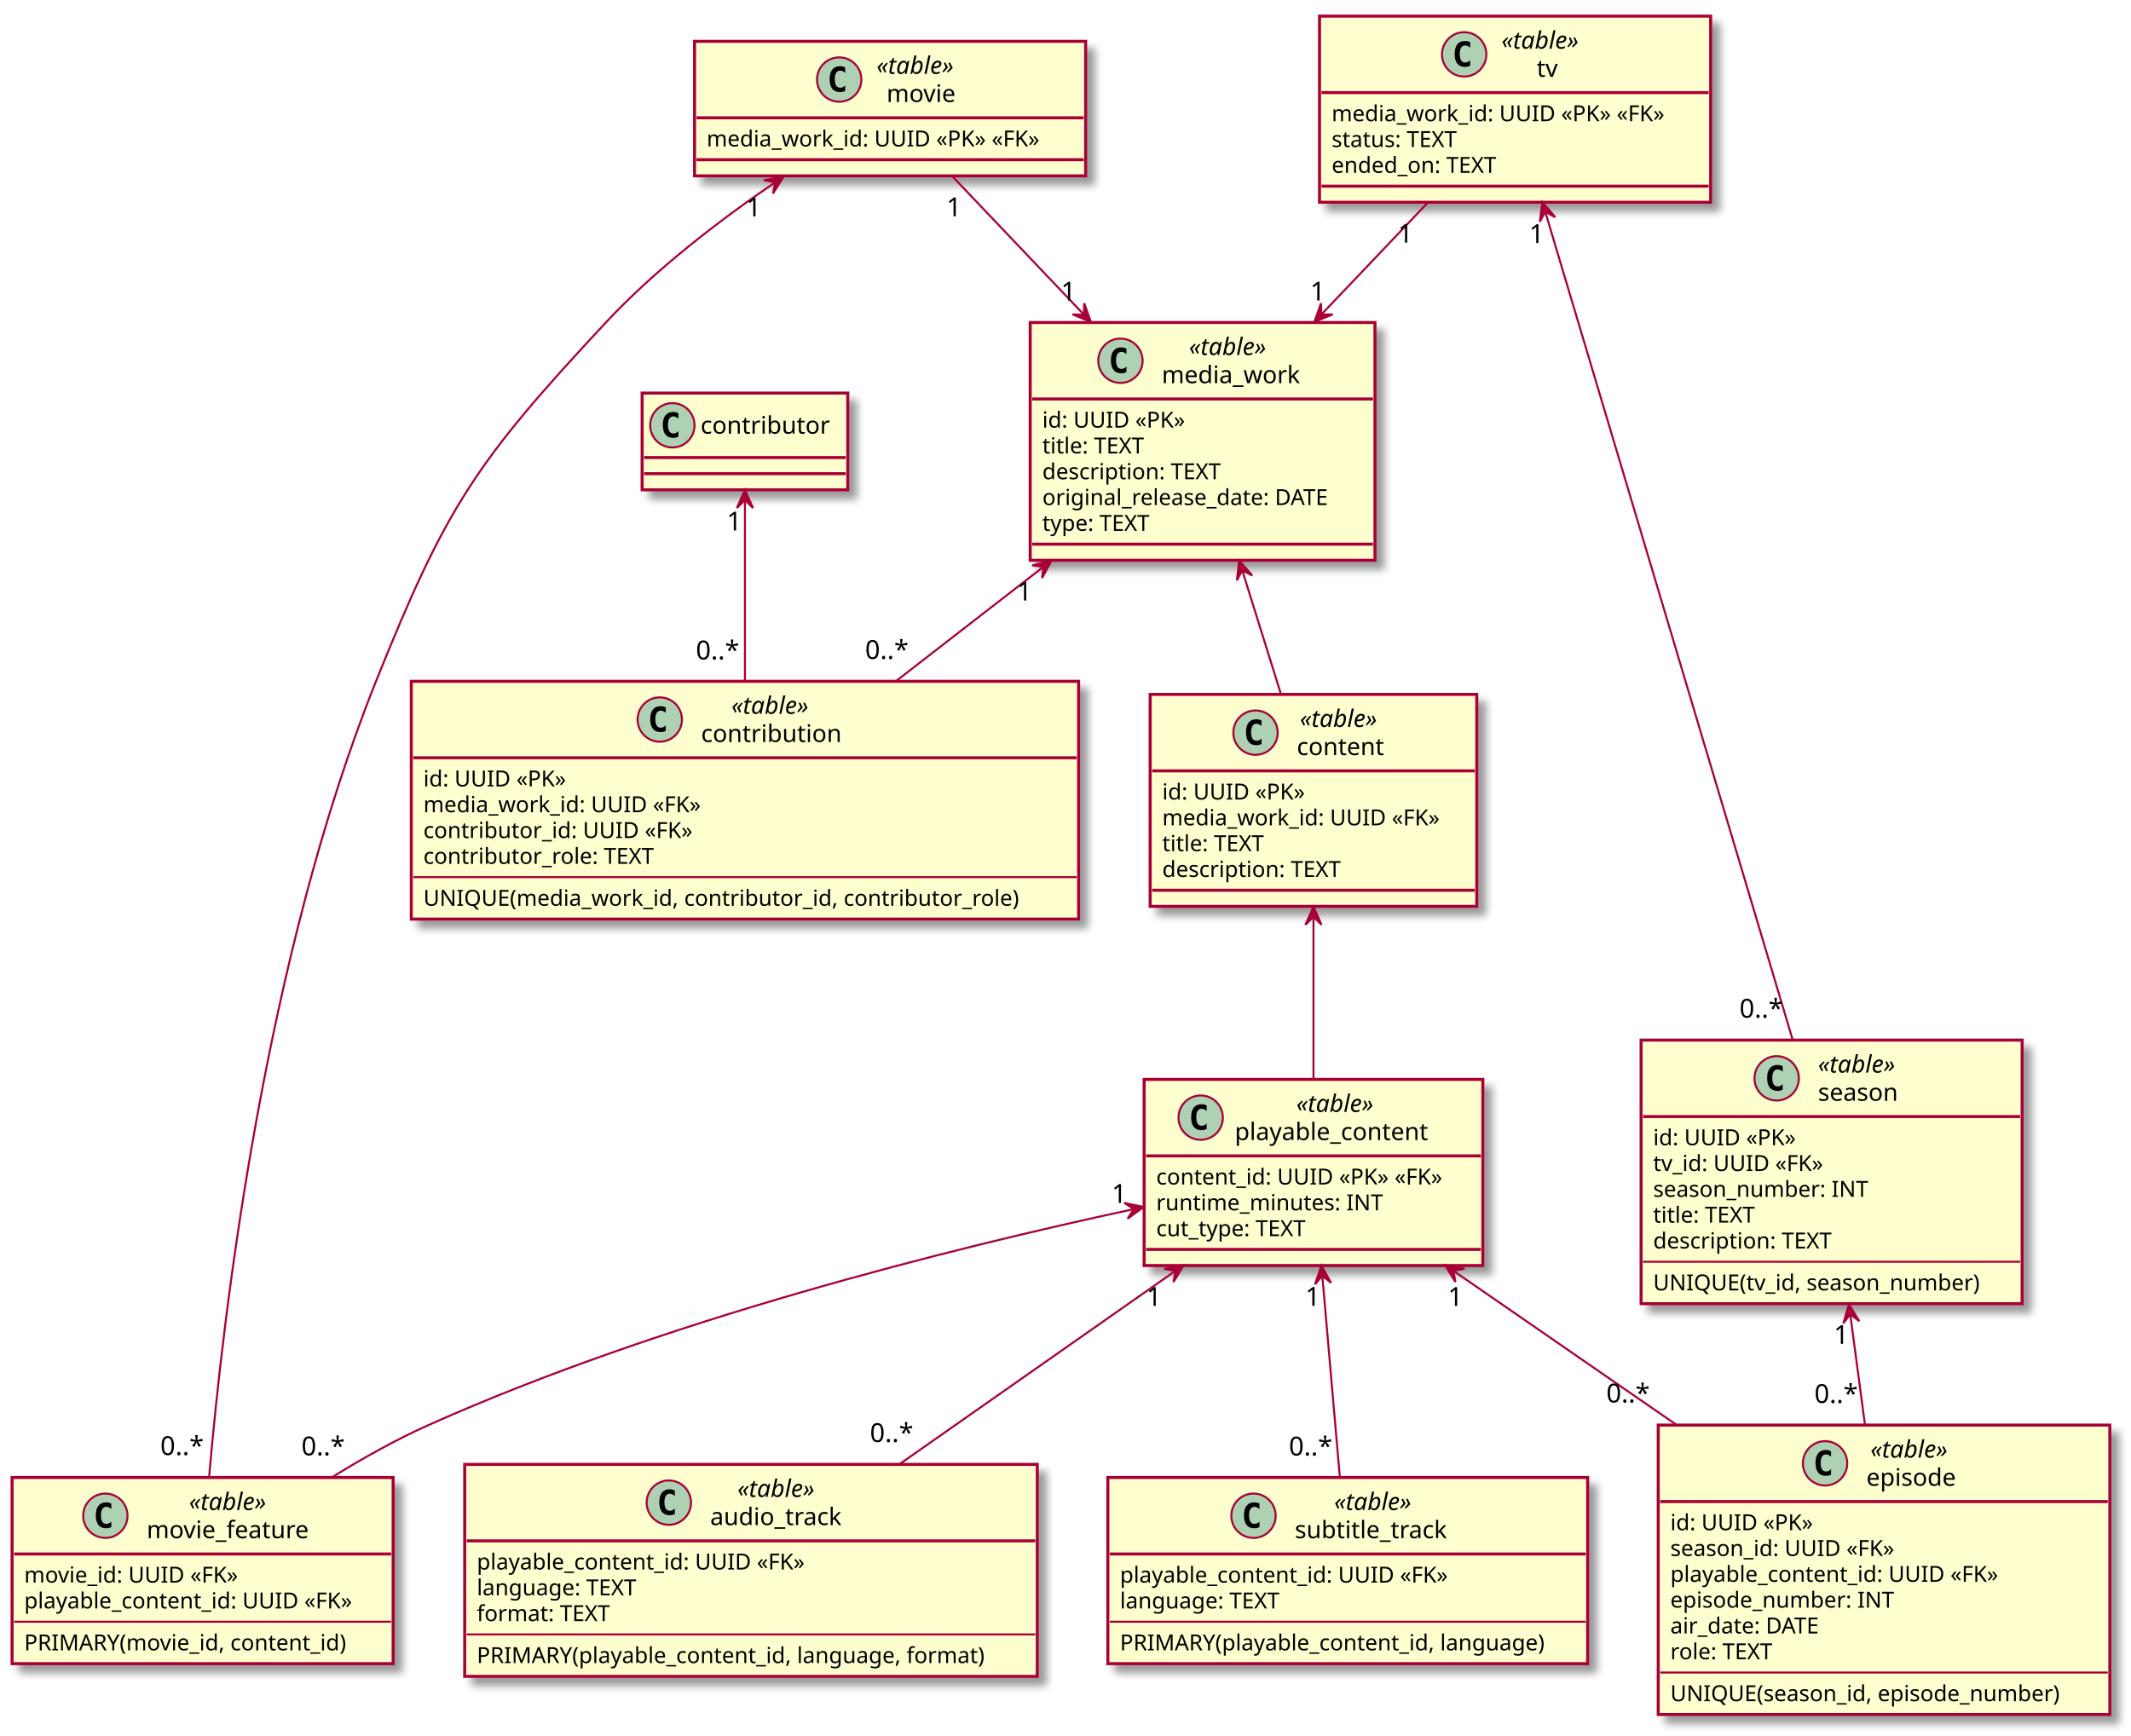
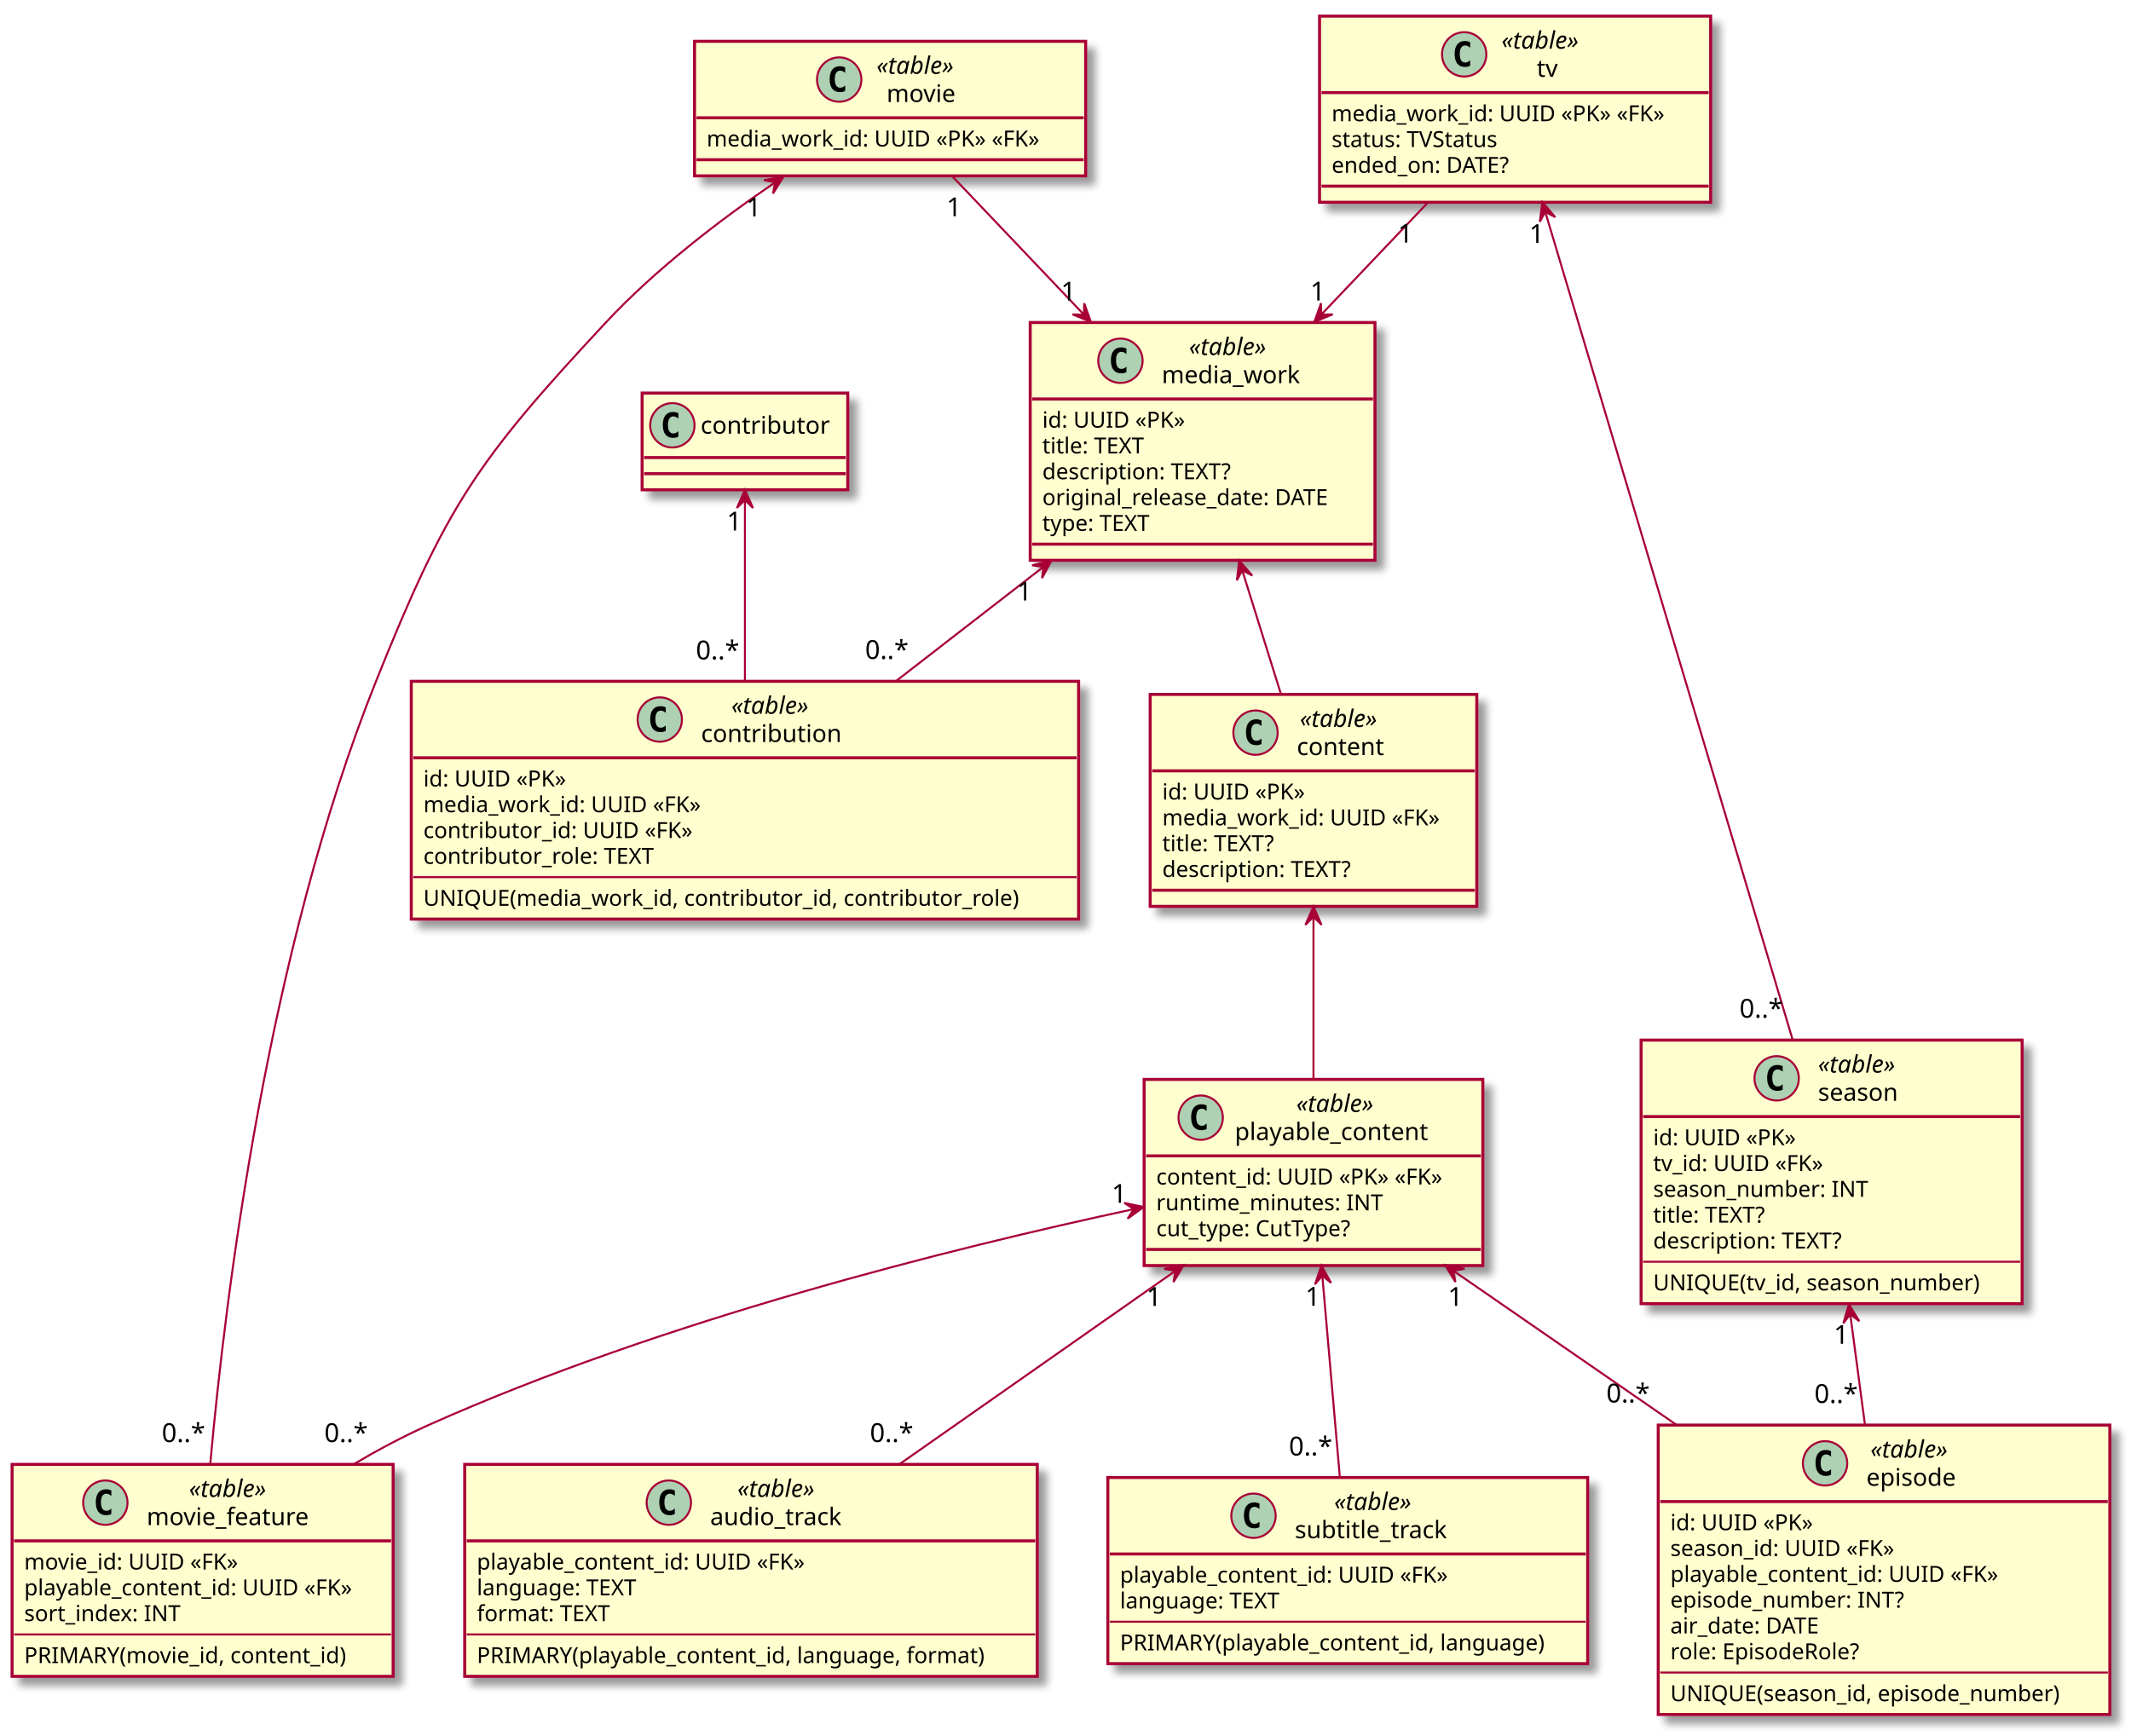
<svg xmlns="http://www.w3.org/2000/svg" contentScriptType="application/ecmascript" contentStyleType="text/css" height="861px" preserveAspectRatio="none" style="width:1057px;height:861px;" version="1.1" viewBox="0 0 1057 861" width="1057px" zoomAndPan="magnify">
  <defs>
-     <filter height="300%" id="f1tl0x7qhb62p8" width="300%" x="-1" y="-1">
+     <filter height="300%" id="fe885idua5xwl" width="300%" x="-1" y="-1">
      <feGaussianBlur result="blurOut" stdDeviation="2.0" />
      <feColorMatrix in="blurOut" result="blurOut2" type="matrix" values="0 0 0 0 0 0 0 0 0 0 0 0 0 0 0 0 0 0 .4 0" />
      <feOffset dx="4.0" dy="4.0" in="blurOut2" result="blurOut3" />
      <feBlend in="SourceGraphic" in2="blurOut3" mode="normal" />
    </filter>
  </defs>
  <g>
-     <rect fill="#FEFECE" filter="url(#f1tl0x7qhb62p8)" height="117.961" id="media_work" style="stroke: #A80036; stroke-width: 1.5;" width="171" x="511" y="160" />
+     <rect fill="#FEFECE" filter="url(#fe885idua5xwl)" height="117.961" id="media_work" style="stroke: #A80036; stroke-width: 1.5;" width="171" x="511" y="160" />
    <ellipse cx="555.75" cy="178.969" fill="#ADD1B2" rx="11" ry="11" style="stroke: #A80036; stroke-width: 1.0;" />
    <path d="M558.719,184.609 Q558.141,184.906 557.5,185.047 Q556.859,185.203 556.156,185.203 Q553.656,185.203 552.328,183.562 Q551.016,181.906 551.016,178.781 Q551.016,175.656 552.328,174 Q553.656,172.344 556.156,172.344 Q556.859,172.344 557.5,172.5 Q558.156,172.656 558.719,172.953 L558.719,175.672 Q558.094,175.094 557.5,174.828 Q556.906,174.547 556.281,174.547 Q554.938,174.547 554.25,175.625 Q553.562,176.688 553.562,178.781 Q553.562,180.875 554.25,181.953 Q554.938,183.016 556.281,183.016 Q556.906,183.016 557.5,182.75 Q558.094,182.469 558.719,181.891 L558.719,184.609 Z " />
    <text fill="#000000" font-family="sans-serif" font-size="12" font-style="italic" lengthAdjust="spacingAndGlyphs" textLength="46" x="589.75" y="176.139">«table»</text>
    <text fill="#000000" font-family="sans-serif" font-size="12" lengthAdjust="spacingAndGlyphs" textLength="73" x="576.25" y="190.107">media_work</text>
    <line style="stroke: #A80036; stroke-width: 1.5;" x1="512" x2="681" y1="197.938" y2="197.938" />
    <text fill="#000000" font-family="sans-serif" font-size="11" lengthAdjust="spacingAndGlyphs" textLength="77" x="517" y="212.148">id: UUID «PK»</text>
    <text fill="#000000" font-family="sans-serif" font-size="11" lengthAdjust="spacingAndGlyphs" textLength="57" x="517" y="224.953">title: TEXT</text>
-     <text fill="#000000" font-family="sans-serif" font-size="11" lengthAdjust="spacingAndGlyphs" textLength="99" x="517" y="237.757">description: TEXT</text>
+     <text fill="#000000" font-family="sans-serif" font-size="11" lengthAdjust="spacingAndGlyphs" textLength="105" x="517" y="237.757">description: TEXT?</text>
    <text fill="#000000" font-family="sans-serif" font-size="11" lengthAdjust="spacingAndGlyphs" textLength="159" x="517" y="250.562">original_release_date: DATE</text>
    <text fill="#000000" font-family="sans-serif" font-size="11" lengthAdjust="spacingAndGlyphs" textLength="60" x="517" y="263.367">type: TEXT</text>
    <line style="stroke: #A80036; stroke-width: 1.5;" x1="512" x2="681" y1="269.961" y2="269.961" />
-     <rect fill="#FEFECE" filter="url(#f1tl0x7qhb62p8)" height="117.961" id="contribution" style="stroke: #A80036; stroke-width: 1.5;" width="331" x="204" y="338" />
+     <rect fill="#FEFECE" filter="url(#fe885idua5xwl)" height="117.961" id="contribution" style="stroke: #A80036; stroke-width: 1.5;" width="331" x="204" y="338" />
    <ellipse cx="327.25" cy="356.969" fill="#ADD1B2" rx="11" ry="11" style="stroke: #A80036; stroke-width: 1.0;" />
    <path d="M330.219,362.609 Q329.641,362.906 329,363.047 Q328.359,363.203 327.656,363.203 Q325.156,363.203 323.828,361.562 Q322.516,359.906 322.516,356.781 Q322.516,353.656 323.828,352 Q325.156,350.344 327.656,350.344 Q328.359,350.344 329,350.5 Q329.656,350.656 330.219,350.953 L330.219,353.672 Q329.594,353.094 329,352.828 Q328.406,352.547 327.781,352.547 Q326.438,352.547 325.75,353.625 Q325.062,354.688 325.062,356.781 Q325.062,358.875 325.75,359.953 Q326.438,361.016 327.781,361.016 Q328.406,361.016 329,360.75 Q329.594,360.469 330.219,359.891 L330.219,362.609 Z " />
    <text fill="#000000" font-family="sans-serif" font-size="12" font-style="italic" lengthAdjust="spacingAndGlyphs" textLength="46" x="362.75" y="354.139">«table»</text>
    <text fill="#000000" font-family="sans-serif" font-size="12" lengthAdjust="spacingAndGlyphs" textLength="76" x="347.75" y="368.107">contribution</text>
    <line style="stroke: #A80036; stroke-width: 1.5;" x1="205" x2="534" y1="375.938" y2="375.938" />
    <text fill="#000000" font-family="sans-serif" font-size="11" lengthAdjust="spacingAndGlyphs" textLength="77" x="210" y="390.148">id: UUID «PK»</text>
    <text fill="#000000" font-family="sans-serif" font-size="11" lengthAdjust="spacingAndGlyphs" textLength="150" x="210" y="402.953">media_work_id: UUID «FK»</text>
    <text fill="#000000" font-family="sans-serif" font-size="11" lengthAdjust="spacingAndGlyphs" textLength="144" x="210" y="415.757">contributor_id: UUID «FK»</text>
    <text fill="#000000" font-family="sans-serif" font-size="11" lengthAdjust="spacingAndGlyphs" textLength="126" x="210" y="428.562">contributor_role: TEXT</text>
    <line style="stroke: #A80036; stroke-width: 1.0;" x1="205" x2="534" y1="435.156" y2="435.156" />
    <text fill="#000000" font-family="sans-serif" font-size="11" lengthAdjust="spacingAndGlyphs" textLength="319" x="210" y="449.367">UNIQUE(media_work_id, contributor_id, contributor_role)</text>
-     <rect fill="#FEFECE" filter="url(#f1tl0x7qhb62p8)" height="105.156" id="content" style="stroke: #A80036; stroke-width: 1.5;" width="162" x="570.5" y="344.5" />
+     <rect fill="#FEFECE" filter="url(#fe885idua5xwl)" height="105.156" id="content" style="stroke: #A80036; stroke-width: 1.5;" width="162" x="570.5" y="344.5" />
    <ellipse cx="622.75" cy="363.469" fill="#ADD1B2" rx="11" ry="11" style="stroke: #A80036; stroke-width: 1.0;" />
    <path d="M625.719,369.109 Q625.141,369.406 624.5,369.547 Q623.859,369.703 623.156,369.703 Q620.656,369.703 619.328,368.062 Q618.016,366.406 618.016,363.281 Q618.016,360.156 619.328,358.5 Q620.656,356.844 623.156,356.844 Q623.859,356.844 624.5,357 Q625.156,357.156 625.719,357.453 L625.719,360.172 Q625.094,359.594 624.5,359.328 Q623.906,359.047 623.281,359.047 Q621.938,359.047 621.25,360.125 Q620.562,361.188 620.562,363.281 Q620.562,365.375 621.25,366.453 Q621.938,367.516 623.281,367.516 Q623.906,367.516 624.5,367.25 Q625.094,366.969 625.719,366.391 L625.719,369.109 Z " />
    <text fill="#000000" font-family="sans-serif" font-size="12" font-style="italic" lengthAdjust="spacingAndGlyphs" textLength="46" x="644.75" y="360.639">«table»</text>
    <text fill="#000000" font-family="sans-serif" font-size="12" lengthAdjust="spacingAndGlyphs" textLength="49" x="643.25" y="374.607">content</text>
    <line style="stroke: #A80036; stroke-width: 1.5;" x1="571.5" x2="731.5" y1="382.438" y2="382.438" />
    <text fill="#000000" font-family="sans-serif" font-size="11" lengthAdjust="spacingAndGlyphs" textLength="77" x="576.5" y="396.648">id: UUID «PK»</text>
    <text fill="#000000" font-family="sans-serif" font-size="11" lengthAdjust="spacingAndGlyphs" textLength="150" x="576.5" y="409.453">media_work_id: UUID «FK»</text>
-     <text fill="#000000" font-family="sans-serif" font-size="11" lengthAdjust="spacingAndGlyphs" textLength="57" x="576.5" y="422.257">title: TEXT</text>
-     <text fill="#000000" font-family="sans-serif" font-size="11" lengthAdjust="spacingAndGlyphs" textLength="99" x="576.5" y="435.062">description: TEXT</text>
+     <text fill="#000000" font-family="sans-serif" font-size="11" lengthAdjust="spacingAndGlyphs" textLength="63" x="576.5" y="422.257">title: TEXT?</text>
+     <text fill="#000000" font-family="sans-serif" font-size="11" lengthAdjust="spacingAndGlyphs" textLength="105" x="576.5" y="435.062">description: TEXT?</text>
    <line style="stroke: #A80036; stroke-width: 1.5;" x1="571.5" x2="731.5" y1="441.656" y2="441.656" />
-     <rect fill="#FEFECE" filter="url(#f1tl0x7qhb62p8)" height="92.352" id="playable_content" style="stroke: #A80036; stroke-width: 1.5;" width="168" x="567.5" y="535.5" />
+     <rect fill="#FEFECE" filter="url(#fe885idua5xwl)" height="92.352" id="playable_content" style="stroke: #A80036; stroke-width: 1.5;" width="168" x="567.5" y="535.5" />
    <ellipse cx="595.55" cy="554.469" fill="#ADD1B2" rx="11" ry="11" style="stroke: #A80036; stroke-width: 1.0;" />
    <path d="M598.519,560.109 Q597.941,560.406 597.3,560.547 Q596.659,560.703 595.956,560.703 Q593.456,560.703 592.128,559.062 Q590.816,557.406 590.816,554.281 Q590.816,551.156 592.128,549.5 Q593.456,547.844 595.956,547.844 Q596.659,547.844 597.3,548 Q597.956,548.156 598.519,548.453 L598.519,551.172 Q597.894,550.594 597.3,550.328 Q596.706,550.047 596.081,550.047 Q594.737,550.047 594.05,551.125 Q593.362,552.188 593.362,554.281 Q593.362,556.375 594.05,557.453 Q594.737,558.516 596.081,558.516 Q596.706,558.516 597.3,558.25 Q597.894,557.969 598.519,557.391 L598.519,560.109 Z " />
    <text fill="#000000" font-family="sans-serif" font-size="12" font-style="italic" lengthAdjust="spacingAndGlyphs" textLength="46" x="642.95" y="551.639">«table»</text>
    <text fill="#000000" font-family="sans-serif" font-size="12" lengthAdjust="spacingAndGlyphs" textLength="107" x="612.45" y="565.607">playable_content</text>
    <line style="stroke: #A80036; stroke-width: 1.5;" x1="568.5" x2="734.5" y1="573.438" y2="573.438" />
    <text fill="#000000" font-family="sans-serif" font-size="11" lengthAdjust="spacingAndGlyphs" textLength="156" x="573.5" y="587.648">content_id: UUID «PK» «FK»</text>
    <text fill="#000000" font-family="sans-serif" font-size="11" lengthAdjust="spacingAndGlyphs" textLength="122" x="573.5" y="600.453">runtime_minutes: INT</text>
-     <text fill="#000000" font-family="sans-serif" font-size="11" lengthAdjust="spacingAndGlyphs" textLength="83" x="573.5" y="613.257">cut_type: TEXT</text>
+     <text fill="#000000" font-family="sans-serif" font-size="11" lengthAdjust="spacingAndGlyphs" textLength="107" x="573.5" y="613.257">cut_type: CutType?</text>
    <line style="stroke: #A80036; stroke-width: 1.5;" x1="568.5" x2="734.5" y1="619.852" y2="619.852" />
-     <rect fill="#FEFECE" filter="url(#f1tl0x7qhb62p8)" height="105.156" id="audio_track" style="stroke: #A80036; stroke-width: 1.5;" width="284" x="230.5" y="726.5" />
+     <rect fill="#FEFECE" filter="url(#fe885idua5xwl)" height="105.156" id="audio_track" style="stroke: #A80036; stroke-width: 1.5;" width="284" x="230.5" y="726.5" />
    <ellipse cx="331.75" cy="745.469" fill="#ADD1B2" rx="11" ry="11" style="stroke: #A80036; stroke-width: 1.0;" />
    <path d="M334.719,751.109 Q334.141,751.406 333.5,751.547 Q332.859,751.703 332.156,751.703 Q329.656,751.703 328.328,750.062 Q327.016,748.406 327.016,745.281 Q327.016,742.156 328.328,740.5 Q329.656,738.844 332.156,738.844 Q332.859,738.844 333.5,739 Q334.156,739.156 334.719,739.453 L334.719,742.172 Q334.094,741.594 333.5,741.328 Q332.906,741.047 332.281,741.047 Q330.938,741.047 330.25,742.125 Q329.562,743.188 329.562,745.281 Q329.562,747.375 330.25,748.453 Q330.938,749.516 332.281,749.516 Q332.906,749.516 333.5,749.25 Q334.094,748.969 334.719,748.391 L334.719,751.109 Z " />
    <text fill="#000000" font-family="sans-serif" font-size="12" font-style="italic" lengthAdjust="spacingAndGlyphs" textLength="46" x="365.75" y="742.639">«table»</text>
    <text fill="#000000" font-family="sans-serif" font-size="12" lengthAdjust="spacingAndGlyphs" textLength="73" x="352.25" y="756.607">audio_track</text>
    <line style="stroke: #A80036; stroke-width: 1.5;" x1="231.5" x2="513.5" y1="764.438" y2="764.438" />
    <text fill="#000000" font-family="sans-serif" font-size="11" lengthAdjust="spacingAndGlyphs" textLength="177" x="236.5" y="778.648">playable_content_id: UUID «FK»</text>
    <text fill="#000000" font-family="sans-serif" font-size="11" lengthAdjust="spacingAndGlyphs" textLength="88" x="236.5" y="791.453">language: TEXT</text>
    <text fill="#000000" font-family="sans-serif" font-size="11" lengthAdjust="spacingAndGlyphs" textLength="74" x="236.5" y="804.257">format: TEXT</text>
    <line style="stroke: #A80036; stroke-width: 1.0;" x1="231.5" x2="513.5" y1="810.852" y2="810.852" />
    <text fill="#000000" font-family="sans-serif" font-size="11" lengthAdjust="spacingAndGlyphs" textLength="272" x="236.5" y="825.062">PRIMARY(playable_content_id, language, format)</text>
-     <rect fill="#FEFECE" filter="url(#f1tl0x7qhb62p8)" height="92.352" id="subtitle_track" style="stroke: #A80036; stroke-width: 1.5;" width="238" x="549.5" y="733" />
+     <rect fill="#FEFECE" filter="url(#fe885idua5xwl)" height="92.352" id="subtitle_track" style="stroke: #A80036; stroke-width: 1.5;" width="238" x="549.5" y="733" />
    <ellipse cx="621.75" cy="751.969" fill="#ADD1B2" rx="11" ry="11" style="stroke: #A80036; stroke-width: 1.0;" />
    <path d="M624.719,757.609 Q624.141,757.906 623.5,758.047 Q622.859,758.203 622.156,758.203 Q619.656,758.203 618.328,756.562 Q617.016,754.906 617.016,751.781 Q617.016,748.656 618.328,747 Q619.656,745.344 622.156,745.344 Q622.859,745.344 623.5,745.5 Q624.156,745.656 624.719,745.953 L624.719,748.672 Q624.094,748.094 623.5,747.828 Q622.906,747.547 622.281,747.547 Q620.938,747.547 620.25,748.625 Q619.562,749.688 619.562,751.781 Q619.562,753.875 620.25,754.953 Q620.938,756.016 622.281,756.016 Q622.906,756.016 623.5,755.75 Q624.094,755.469 624.719,754.891 L624.719,757.609 Z " />
    <text fill="#000000" font-family="sans-serif" font-size="12" font-style="italic" lengthAdjust="spacingAndGlyphs" textLength="46" x="661.75" y="749.139">«table»</text>
    <text fill="#000000" font-family="sans-serif" font-size="12" lengthAdjust="spacingAndGlyphs" textLength="85" x="642.25" y="763.107">subtitle_track</text>
    <line style="stroke: #A80036; stroke-width: 1.5;" x1="550.5" x2="786.5" y1="770.938" y2="770.938" />
    <text fill="#000000" font-family="sans-serif" font-size="11" lengthAdjust="spacingAndGlyphs" textLength="177" x="555.5" y="785.148">playable_content_id: UUID «FK»</text>
    <text fill="#000000" font-family="sans-serif" font-size="11" lengthAdjust="spacingAndGlyphs" textLength="88" x="555.5" y="797.953">language: TEXT</text>
    <line style="stroke: #A80036; stroke-width: 1.0;" x1="550.5" x2="786.5" y1="804.547" y2="804.547" />
    <text fill="#000000" font-family="sans-serif" font-size="11" lengthAdjust="spacingAndGlyphs" textLength="226" x="555.5" y="818.757">PRIMARY(playable_content_id, language)</text>
-     <rect fill="#FEFECE" filter="url(#f1tl0x7qhb62p8)" height="66.742" id="movie" style="stroke: #A80036; stroke-width: 1.5;" width="194" x="344.5" y="20.5" />
+     <rect fill="#FEFECE" filter="url(#fe885idua5xwl)" height="66.742" id="movie" style="stroke: #A80036; stroke-width: 1.5;" width="194" x="344.5" y="20.5" />
    <ellipse cx="416.25" cy="39.469" fill="#ADD1B2" rx="11" ry="11" style="stroke: #A80036; stroke-width: 1.0;" />
    <path d="M419.219,45.109 Q418.641,45.406 418,45.547 Q417.359,45.703 416.656,45.703 Q414.156,45.703 412.828,44.062 Q411.516,42.406 411.516,39.281 Q411.516,36.156 412.828,34.5 Q414.156,32.844 416.656,32.844 Q417.359,32.844 418,33 Q418.656,33.156 419.219,33.453 L419.219,36.172 Q418.594,35.594 418,35.328 Q417.406,35.047 416.781,35.047 Q415.438,35.047 414.75,36.125 Q414.062,37.188 414.062,39.281 Q414.062,41.375 414.75,42.453 Q415.438,43.516 416.781,43.516 Q417.406,43.516 418,43.25 Q418.594,42.969 419.219,42.391 L419.219,45.109 Z " />
    <text fill="#000000" font-family="sans-serif" font-size="12" font-style="italic" lengthAdjust="spacingAndGlyphs" textLength="46" x="434.75" y="36.639">«table»</text>
    <text fill="#000000" font-family="sans-serif" font-size="12" lengthAdjust="spacingAndGlyphs" textLength="36" x="439.75" y="50.607">movie</text>
    <line style="stroke: #A80036; stroke-width: 1.5;" x1="345.5" x2="537.5" y1="58.438" y2="58.438" />
    <text fill="#000000" font-family="sans-serif" font-size="11" lengthAdjust="spacingAndGlyphs" textLength="182" x="350.5" y="72.648">media_work_id: UUID «PK» «FK»</text>
    <line style="stroke: #A80036; stroke-width: 1.5;" x1="345.5" x2="537.5" y1="79.242" y2="79.242" />
-     <rect fill="#FEFECE" filter="url(#f1tl0x7qhb62p8)" height="92.352" id="movie_feature" style="stroke: #A80036; stroke-width: 1.5;" width="189" x="6" y="733" />
-     <ellipse cx="52.25" cy="751.969" fill="#ADD1B2" rx="11" ry="11" style="stroke: #A80036; stroke-width: 1.0;" />
-     <path d="M55.219,757.609 Q54.641,757.906 54,758.047 Q53.359,758.203 52.656,758.203 Q50.156,758.203 48.828,756.562 Q47.516,754.906 47.516,751.781 Q47.516,748.656 48.828,747 Q50.156,745.344 52.656,745.344 Q53.359,745.344 54,745.5 Q54.656,745.656 55.219,745.953 L55.219,748.672 Q54.594,748.094 54,747.828 Q53.406,747.547 52.781,747.547 Q51.438,747.547 50.75,748.625 Q50.062,749.688 50.062,751.781 Q50.062,753.875 50.75,754.953 Q51.438,756.016 52.781,756.016 Q53.406,756.016 54,755.75 Q54.594,755.469 55.219,754.891 L55.219,757.609 Z " />
-     <text fill="#000000" font-family="sans-serif" font-size="12" font-style="italic" lengthAdjust="spacingAndGlyphs" textLength="46" x="93.75" y="749.139">«table»</text>
-     <text fill="#000000" font-family="sans-serif" font-size="12" lengthAdjust="spacingAndGlyphs" textLength="88" x="72.75" y="763.107">movie_feature</text>
-     <line style="stroke: #A80036; stroke-width: 1.5;" x1="7" x2="194" y1="770.938" y2="770.938" />
-     <text fill="#000000" font-family="sans-serif" font-size="11" lengthAdjust="spacingAndGlyphs" textLength="116" x="12" y="785.148">movie_id: UUID «FK»</text>
-     <text fill="#000000" font-family="sans-serif" font-size="11" lengthAdjust="spacingAndGlyphs" textLength="177" x="12" y="797.953">playable_content_id: UUID «FK»</text>
-     <line style="stroke: #A80036; stroke-width: 1.0;" x1="7" x2="194" y1="804.547" y2="804.547" />
-     <text fill="#000000" font-family="sans-serif" font-size="11" lengthAdjust="spacingAndGlyphs" textLength="171" x="12" y="818.757">PRIMARY(movie_id, content_id)</text>
-     <rect fill="#FEFECE" filter="url(#f1tl0x7qhb62p8)" height="92.352" id="tv" style="stroke: #A80036; stroke-width: 1.5;" width="194" x="654.5" y="8" />
+     <rect fill="#FEFECE" filter="url(#fe885idua5xwl)" height="105.156" id="movie_feature" style="stroke: #A80036; stroke-width: 1.5;" width="189" x="6" y="726.5" />
+     <ellipse cx="52.25" cy="745.469" fill="#ADD1B2" rx="11" ry="11" style="stroke: #A80036; stroke-width: 1.0;" />
+     <path d="M55.219,751.109 Q54.641,751.406 54,751.547 Q53.359,751.703 52.656,751.703 Q50.156,751.703 48.828,750.062 Q47.516,748.406 47.516,745.281 Q47.516,742.156 48.828,740.5 Q50.156,738.844 52.656,738.844 Q53.359,738.844 54,739 Q54.656,739.156 55.219,739.453 L55.219,742.172 Q54.594,741.594 54,741.328 Q53.406,741.047 52.781,741.047 Q51.438,741.047 50.75,742.125 Q50.062,743.188 50.062,745.281 Q50.062,747.375 50.75,748.453 Q51.438,749.516 52.781,749.516 Q53.406,749.516 54,749.25 Q54.594,748.969 55.219,748.391 L55.219,751.109 Z " />
+     <text fill="#000000" font-family="sans-serif" font-size="12" font-style="italic" lengthAdjust="spacingAndGlyphs" textLength="46" x="93.75" y="742.639">«table»</text>
+     <text fill="#000000" font-family="sans-serif" font-size="12" lengthAdjust="spacingAndGlyphs" textLength="88" x="72.75" y="756.607">movie_feature</text>
+     <line style="stroke: #A80036; stroke-width: 1.5;" x1="7" x2="194" y1="764.438" y2="764.438" />
+     <text fill="#000000" font-family="sans-serif" font-size="11" lengthAdjust="spacingAndGlyphs" textLength="116" x="12" y="778.648">movie_id: UUID «FK»</text>
+     <text fill="#000000" font-family="sans-serif" font-size="11" lengthAdjust="spacingAndGlyphs" textLength="177" x="12" y="791.453">playable_content_id: UUID «FK»</text>
+     <text fill="#000000" font-family="sans-serif" font-size="11" lengthAdjust="spacingAndGlyphs" textLength="85" x="12" y="804.257">sort_index: INT</text>
+     <line style="stroke: #A80036; stroke-width: 1.0;" x1="7" x2="194" y1="810.852" y2="810.852" />
+     <text fill="#000000" font-family="sans-serif" font-size="11" lengthAdjust="spacingAndGlyphs" textLength="171" x="12" y="825.062">PRIMARY(movie_id, content_id)</text>
+     <rect fill="#FEFECE" filter="url(#fe885idua5xwl)" height="92.352" id="tv" style="stroke: #A80036; stroke-width: 1.5;" width="194" x="654.5" y="8" />
    <ellipse cx="726.25" cy="26.969" fill="#ADD1B2" rx="11" ry="11" style="stroke: #A80036; stroke-width: 1.0;" />
    <path d="M729.219,32.609 Q728.641,32.906 728,33.047 Q727.359,33.203 726.656,33.203 Q724.156,33.203 722.828,31.562 Q721.516,29.906 721.516,26.781 Q721.516,23.656 722.828,22 Q724.156,20.344 726.656,20.344 Q727.359,20.344 728,20.5 Q728.656,20.656 729.219,20.953 L729.219,23.672 Q728.594,23.094 728,22.828 Q727.406,22.547 726.781,22.547 Q725.438,22.547 724.75,23.625 Q724.062,24.688 724.062,26.781 Q724.062,28.875 724.75,29.953 Q725.438,31.016 726.781,31.016 Q727.406,31.016 728,30.75 Q728.594,30.469 729.219,29.891 L729.219,32.609 Z " />
    <text fill="#000000" font-family="sans-serif" font-size="12" font-style="italic" lengthAdjust="spacingAndGlyphs" textLength="46" x="744.75" y="24.139">«table»</text>
    <text fill="#000000" font-family="sans-serif" font-size="12" lengthAdjust="spacingAndGlyphs" textLength="11" x="762.25" y="38.107">tv</text>
    <line style="stroke: #A80036; stroke-width: 1.5;" x1="655.5" x2="847.5" y1="45.938" y2="45.938" />
    <text fill="#000000" font-family="sans-serif" font-size="11" lengthAdjust="spacingAndGlyphs" textLength="182" x="660.5" y="60.148">media_work_id: UUID «PK» «FK»</text>
-     <text fill="#000000" font-family="sans-serif" font-size="11" lengthAdjust="spacingAndGlyphs" textLength="72" x="660.5" y="72.953">status: TEXT</text>
-     <text fill="#000000" font-family="sans-serif" font-size="11" lengthAdjust="spacingAndGlyphs" textLength="91" x="660.5" y="85.757">ended_on: TEXT</text>
+     <text fill="#000000" font-family="sans-serif" font-size="11" lengthAdjust="spacingAndGlyphs" textLength="95" x="660.5" y="72.953">status: TVStatus</text>
+     <text fill="#000000" font-family="sans-serif" font-size="11" lengthAdjust="spacingAndGlyphs" textLength="98" x="660.5" y="85.757">ended_on: DATE?</text>
    <line style="stroke: #A80036; stroke-width: 1.5;" x1="655.5" x2="847.5" y1="92.352" y2="92.352" />
-     <rect fill="#FEFECE" filter="url(#f1tl0x7qhb62p8)" height="130.766" id="season" style="stroke: #A80036; stroke-width: 1.5;" width="189" x="814" y="516" />
+     <rect fill="#FEFECE" filter="url(#fe885idua5xwl)" height="130.766" id="season" style="stroke: #A80036; stroke-width: 1.5;" width="189" x="814" y="516" />
    <ellipse cx="881.25" cy="534.969" fill="#ADD1B2" rx="11" ry="11" style="stroke: #A80036; stroke-width: 1.0;" />
    <path d="M884.219,540.609 Q883.641,540.906 883,541.047 Q882.359,541.203 881.656,541.203 Q879.156,541.203 877.828,539.562 Q876.516,537.906 876.516,534.781 Q876.516,531.656 877.828,530 Q879.156,528.344 881.656,528.344 Q882.359,528.344 883,528.5 Q883.656,528.656 884.219,528.953 L884.219,531.672 Q883.594,531.094 883,530.828 Q882.406,530.547 881.781,530.547 Q880.438,530.547 879.75,531.625 Q879.062,532.688 879.062,534.781 Q879.062,536.875 879.75,537.953 Q880.438,539.016 881.781,539.016 Q882.406,539.016 883,538.75 Q883.594,538.469 884.219,537.891 L884.219,540.609 Z " />
    <text fill="#000000" font-family="sans-serif" font-size="12" font-style="italic" lengthAdjust="spacingAndGlyphs" textLength="46" x="901.75" y="532.139">«table»</text>
    <text fill="#000000" font-family="sans-serif" font-size="12" lengthAdjust="spacingAndGlyphs" textLength="46" x="901.75" y="546.107">season</text>
    <line style="stroke: #A80036; stroke-width: 1.5;" x1="815" x2="1002" y1="553.938" y2="553.938" />
    <text fill="#000000" font-family="sans-serif" font-size="11" lengthAdjust="spacingAndGlyphs" textLength="77" x="820" y="568.148">id: UUID «PK»</text>
    <text fill="#000000" font-family="sans-serif" font-size="11" lengthAdjust="spacingAndGlyphs" textLength="92" x="820" y="580.953">tv_id: UUID «FK»</text>
    <text fill="#000000" font-family="sans-serif" font-size="11" lengthAdjust="spacingAndGlyphs" textLength="118" x="820" y="593.757">season_number: INT</text>
-     <text fill="#000000" font-family="sans-serif" font-size="11" lengthAdjust="spacingAndGlyphs" textLength="57" x="820" y="606.562">title: TEXT</text>
-     <text fill="#000000" font-family="sans-serif" font-size="11" lengthAdjust="spacingAndGlyphs" textLength="99" x="820" y="619.367">description: TEXT</text>
+     <text fill="#000000" font-family="sans-serif" font-size="11" lengthAdjust="spacingAndGlyphs" textLength="63" x="820" y="606.562">title: TEXT?</text>
+     <text fill="#000000" font-family="sans-serif" font-size="11" lengthAdjust="spacingAndGlyphs" textLength="105" x="820" y="619.367">description: TEXT?</text>
    <line style="stroke: #A80036; stroke-width: 1.0;" x1="815" x2="1002" y1="625.961" y2="625.961" />
    <text fill="#000000" font-family="sans-serif" font-size="11" lengthAdjust="spacingAndGlyphs" textLength="177" x="820" y="640.171">UNIQUE(tv_id, season_number)</text>
-     <rect fill="#FEFECE" filter="url(#f1tl0x7qhb62p8)" height="143.57" id="episode" style="stroke: #A80036; stroke-width: 1.5;" width="224" x="822.5" y="707" />
+     <rect fill="#FEFECE" filter="url(#fe885idua5xwl)" height="143.57" id="episode" style="stroke: #A80036; stroke-width: 1.5;" width="224" x="822.5" y="707" />
    <ellipse cx="905.25" cy="725.969" fill="#ADD1B2" rx="11" ry="11" style="stroke: #A80036; stroke-width: 1.0;" />
    <path d="M908.219,731.609 Q907.641,731.906 907,732.047 Q906.359,732.203 905.656,732.203 Q903.156,732.203 901.828,730.562 Q900.516,728.906 900.516,725.781 Q900.516,722.656 901.828,721 Q903.156,719.344 905.656,719.344 Q906.359,719.344 907,719.5 Q907.656,719.656 908.219,719.953 L908.219,722.672 Q907.594,722.094 907,721.828 Q906.406,721.547 905.781,721.547 Q904.438,721.547 903.75,722.625 Q903.062,723.688 903.062,725.781 Q903.062,727.875 903.75,728.953 Q904.438,730.016 905.781,730.016 Q906.406,730.016 907,729.75 Q907.594,729.469 908.219,728.891 L908.219,731.609 Z " />
    <text fill="#000000" font-family="sans-serif" font-size="12" font-style="italic" lengthAdjust="spacingAndGlyphs" textLength="46" x="927.75" y="723.139">«table»</text>
    <text fill="#000000" font-family="sans-serif" font-size="12" lengthAdjust="spacingAndGlyphs" textLength="50" x="925.75" y="737.107">episode</text>
    <line style="stroke: #A80036; stroke-width: 1.5;" x1="823.5" x2="1045.5" y1="744.938" y2="744.938" />
    <text fill="#000000" font-family="sans-serif" font-size="11" lengthAdjust="spacingAndGlyphs" textLength="77" x="828.5" y="759.148">id: UUID «PK»</text>
    <text fill="#000000" font-family="sans-serif" font-size="11" lengthAdjust="spacingAndGlyphs" textLength="124" x="828.5" y="771.953">season_id: UUID «FK»</text>
    <text fill="#000000" font-family="sans-serif" font-size="11" lengthAdjust="spacingAndGlyphs" textLength="177" x="828.5" y="784.757">playable_content_id: UUID «FK»</text>
-     <text fill="#000000" font-family="sans-serif" font-size="11" lengthAdjust="spacingAndGlyphs" textLength="121" x="828.5" y="797.562">episode_number: INT</text>
+     <text fill="#000000" font-family="sans-serif" font-size="11" lengthAdjust="spacingAndGlyphs" textLength="127" x="828.5" y="797.562">episode_number: INT?</text>
    <text fill="#000000" font-family="sans-serif" font-size="11" lengthAdjust="spacingAndGlyphs" textLength="83" x="828.5" y="810.367">air_date: DATE</text>
-     <text fill="#000000" font-family="sans-serif" font-size="11" lengthAdjust="spacingAndGlyphs" textLength="58" x="828.5" y="823.171">role: TEXT</text>
+     <text fill="#000000" font-family="sans-serif" font-size="11" lengthAdjust="spacingAndGlyphs" textLength="105" x="828.5" y="823.171">role: EpisodeRole?</text>
    <line style="stroke: #A80036; stroke-width: 1.0;" x1="823.5" x2="1045.5" y1="829.766" y2="829.766" />
    <text fill="#000000" font-family="sans-serif" font-size="11" lengthAdjust="spacingAndGlyphs" textLength="212" x="828.5" y="843.976">UNIQUE(season_id, episode_number)</text>
-     <rect fill="#FEFECE" filter="url(#f1tl0x7qhb62p8)" height="48" id="contributor" style="stroke: #A80036; stroke-width: 1.5;" width="102" x="318.5" y="195" />
+     <rect fill="#FEFECE" filter="url(#fe885idua5xwl)" height="48" id="contributor" style="stroke: #A80036; stroke-width: 1.5;" width="102" x="318.5" y="195" />
    <ellipse cx="333.5" cy="211" fill="#ADD1B2" rx="11" ry="11" style="stroke: #A80036; stroke-width: 1.0;" />
    <path d="M336.469,216.641 Q335.891,216.938 335.25,217.078 Q334.609,217.234 333.906,217.234 Q331.406,217.234 330.078,215.594 Q328.766,213.938 328.766,210.812 Q328.766,207.688 330.078,206.031 Q331.406,204.375 333.906,204.375 Q334.609,204.375 335.25,204.531 Q335.906,204.688 336.469,204.984 L336.469,207.703 Q335.844,207.125 335.25,206.859 Q334.656,206.578 334.031,206.578 Q332.688,206.578 332,207.656 Q331.312,208.719 331.312,210.812 Q331.312,212.906 332,213.984 Q332.688,215.047 334.031,215.047 Q334.656,215.047 335.25,214.781 Q335.844,214.5 336.469,213.922 L336.469,216.641 Z " />
    <text fill="#000000" font-family="sans-serif" font-size="12" lengthAdjust="spacingAndGlyphs" textLength="70" x="347.5" y="215.154">contributor</text>
    <line style="stroke: #A80036; stroke-width: 1.5;" x1="319.5" x2="419.5" y1="227" y2="227" />
    <line style="stroke: #A80036; stroke-width: 1.5;" x1="319.5" x2="419.5" y1="235" y2="235" />
    <path d="M517.45,281.29 C493.74,299.67 467.81,319.78 444.38,337.94 " fill="none" id="media_work&lt;-contribution" style="stroke: #A80036; stroke-width: 1.0;" />
    <polygon fill="#A80036" points="521.54,278.12,511.976,280.474,517.589,281.184,516.879,286.796,521.54,278.12" style="stroke: #A80036; stroke-width: 1.0;" />
    <text fill="#000000" font-family="sans-serif" font-size="13" lengthAdjust="spacingAndGlyphs" textLength="8" x="504.41" y="297.9">1</text>
    <text fill="#000000" font-family="sans-serif" font-size="13" lengthAdjust="spacingAndGlyphs" textLength="23" x="429.104" y="326.905">0..*</text>
    <path d="M616.17,282.93 C622.47,303.1 629.37,325.2 635.39,344.46 " fill="none" id="media_work&lt;-content" style="stroke: #A80036; stroke-width: 1.0;" />
    <polygon fill="#A80036" points="614.66,278.12,613.516,287.902,616.146,282.894,621.155,285.524,614.66,278.12" style="stroke: #A80036; stroke-width: 1.0;" />
    <path d="M651.5,454.93 C651.5,480.84 651.5,511.08 651.5,535.39 " fill="none" id="content&lt;-playable_content" style="stroke: #A80036; stroke-width: 1.0;" />
    <polygon fill="#A80036" points="651.5,449.81,647.5,458.81,651.5,454.81,655.5,458.81,651.5,449.81" style="stroke: #A80036; stroke-width: 1.0;" />
    <path d="M582.91,630.56 C541.41,659.64 488.52,696.71 446.14,726.4 " fill="none" id="playable_content&lt;-audio_track" style="stroke: #A80036; stroke-width: 1.0;" />
    <polygon fill="#A80036" points="587.14,627.6,577.473,629.486,583.044,630.468,582.063,636.039,587.14,627.6" style="stroke: #A80036; stroke-width: 1.0;" />
    <text fill="#000000" font-family="sans-serif" font-size="13" lengthAdjust="spacingAndGlyphs" textLength="8" x="568.672" y="647.858">1</text>
    <text fill="#000000" font-family="sans-serif" font-size="13" lengthAdjust="spacingAndGlyphs" textLength="23" x="431.49" y="715.389">0..*</text>
    <path d="M655.9,633.11 C658.59,663.98 661.99,703.1 664.58,732.9 " fill="none" id="playable_content&lt;-subtitle_track" style="stroke: #A80036; stroke-width: 1.0;" />
    <polygon fill="#A80036" points="655.44,627.84,652.252,637.159,655.882,632.82,660.221,636.451,655.44,627.84" style="stroke: #A80036; stroke-width: 1.0;" />
    <text fill="#000000" font-family="sans-serif" font-size="13" lengthAdjust="spacingAndGlyphs" textLength="8" x="647.431" y="647.799">1</text>
    <text fill="#000000" font-family="sans-serif" font-size="13" lengthAdjust="spacingAndGlyphs" textLength="23" x="639.315" y="722.078">0..*</text>
    <path d="M472.49,87.59 C491.11,107.17 515.41,132.72 537.56,156.02 " fill="none" id="movie-&gt;media_work" style="stroke: #A80036; stroke-width: 1.0;" />
    <polygon fill="#A80036" points="541.09,159.73,537.778,150.455,537.641,156.11,531.986,155.973,541.09,159.73" style="stroke: #A80036; stroke-width: 1.0;" />
    <text fill="#000000" font-family="sans-serif" font-size="13" lengthAdjust="spacingAndGlyphs" textLength="8" x="469.466" y="107.269">1</text>
    <text fill="#000000" font-family="sans-serif" font-size="13" lengthAdjust="spacingAndGlyphs" textLength="8" x="526.221" y="149.087">1</text>
-     <path d="M384.28,90.59 C357.03,109.21 325.09,133.61 300.5,160 C236.45,228.73 221.46,250.8 186.5,338 C131.46,475.26 110.75,651.15 103.73,732.71 " fill="none" id="movie&lt;-movie_feature" style="stroke: #A80036; stroke-width: 1.0;" />
+     <path d="M384.28,90.59 C357.03,109.21 325.09,133.61 300.5,160 C236.45,228.73 221.46,250.8 186.5,338 C132.84,471.83 111.81,642.38 104.28,726.42 " fill="none" id="movie&lt;-movie_feature" style="stroke: #A80036; stroke-width: 1.0;" />
    <polygon fill="#A80036" points="388.62,87.65,378.926,89.391,384.482,90.457,383.417,96.012,388.62,87.65" style="stroke: #A80036; stroke-width: 1.0;" />
    <text fill="#000000" font-family="sans-serif" font-size="13" lengthAdjust="spacingAndGlyphs" textLength="8" x="370.133" y="107.34">1</text>
-     <text fill="#000000" font-family="sans-serif" font-size="13" lengthAdjust="spacingAndGlyphs" textLength="23" x="79.515" y="721.86">0..*</text>
-     <path d="M562.2,599.89 C471.59,619.34 328.54,655.09 212.5,707 C196.42,714.19 179.95,723.43 164.76,732.84 " fill="none" id="playable_content&lt;-movie_feature" style="stroke: #A80036; stroke-width: 1.0;" />
+     <text fill="#000000" font-family="sans-serif" font-size="13" lengthAdjust="spacingAndGlyphs" textLength="23" x="80.243" y="715.412">0..*</text>
+     <path d="M562.2,599.89 C471.59,619.34 328.54,655.09 212.5,707 C200.1,712.55 187.47,719.31 175.37,726.43 " fill="none" id="playable_content&lt;-movie_feature" style="stroke: #A80036; stroke-width: 1.0;" />
    <polygon fill="#A80036" points="567.28,598.8,557.644,596.761,562.389,599.841,559.31,604.586,567.28,598.8" style="stroke: #A80036; stroke-width: 1.0;" />
    <text fill="#000000" font-family="sans-serif" font-size="13" lengthAdjust="spacingAndGlyphs" textLength="8" x="551.423" y="596.73">1</text>
-     <text fill="#000000" font-family="sans-serif" font-size="13" lengthAdjust="spacingAndGlyphs" textLength="23" x="149.509" y="722.01">0..*</text>
+     <text fill="#000000" font-family="sans-serif" font-size="13" lengthAdjust="spacingAndGlyphs" textLength="23" x="160.885" y="715.423">0..*</text>
    <path d="M708.32,100.4 C691.95,117.63 673.01,137.54 655.43,156.03 " fill="none" id="tv-&gt;media_work" style="stroke: #A80036; stroke-width: 1.0;" />
    <polygon fill="#A80036" points="651.93,159.71,661.034,155.952,655.379,156.09,655.241,150.435,651.93,159.71" style="stroke: #A80036; stroke-width: 1.0;" />
    <text fill="#000000" font-family="sans-serif" font-size="13" lengthAdjust="spacingAndGlyphs" textLength="8" x="693.39" y="120.367">1</text>
    <text fill="#000000" font-family="sans-serif" font-size="13" lengthAdjust="spacingAndGlyphs" textLength="8" x="649.877" y="149.064">1</text>
    <path d="M766.53,105.29 C795.15,201.12 857.48,409.74 889.17,515.8 " fill="none" id="tv&lt;-season" style="stroke: #A80036; stroke-width: 1.0;" />
    <polygon fill="#A80036" points="765.02,100.26,763.761,110.028,766.45,105.051,771.427,107.74,765.02,100.26" style="stroke: #A80036; stroke-width: 1.0;" />
    <text fill="#000000" font-family="sans-serif" font-size="13" lengthAdjust="spacingAndGlyphs" textLength="8" x="758.478" y="120.542">1</text>
    <text fill="#000000" font-family="sans-serif" font-size="13" lengthAdjust="spacingAndGlyphs" textLength="23" x="862.798" y="504.881">0..*</text>
    <path d="M917.75,652.03 C920.11,669.79 922.65,688.92 925.03,706.77 " fill="none" id="season&lt;-episode" style="stroke: #A80036; stroke-width: 1.0;" />
    <polygon fill="#A80036" points="917.09,647.06,914.307,656.508,917.747,652.017,922.238,655.456,917.09,647.06" style="stroke: #A80036; stroke-width: 1.0;" />
    <text fill="#000000" font-family="sans-serif" font-size="13" lengthAdjust="spacingAndGlyphs" textLength="8" x="909.563" y="666.68">1</text>
    <text fill="#000000" font-family="sans-serif" font-size="13" lengthAdjust="spacingAndGlyphs" textLength="23" x="899.966" y="696.016">0..*</text>
    <path d="M721.21,630.66 C754.45,653.62 794.88,681.55 831.57,706.89 " fill="none" id="playable_content&lt;-episode" style="stroke: #A80036; stroke-width: 1.0;" />
    <polygon fill="#A80036" points="716.78,627.6,721.91,636.007,720.894,630.442,726.458,629.425,716.78,627.6" style="stroke: #A80036; stroke-width: 1.0;" />
    <text fill="#000000" font-family="sans-serif" font-size="13" lengthAdjust="spacingAndGlyphs" textLength="8" x="718.163" y="647.858">1</text>
    <text fill="#000000" font-family="sans-serif" font-size="13" lengthAdjust="spacingAndGlyphs" textLength="23" x="796.769" y="695.776">0..*</text>
    <path d="M369.5,248.27 C369.5,272.33 369.5,307.68 369.5,337.77 " fill="none" id="contributor&lt;-contribution" style="stroke: #A80036; stroke-width: 1.0;" />
    <polygon fill="#A80036" points="369.5,243.01,365.5,252.01,369.5,248.01,373.5,252.01,369.5,243.01" style="stroke: #A80036; stroke-width: 1.0;" />
    <text fill="#000000" font-family="sans-serif" font-size="13" lengthAdjust="spacingAndGlyphs" textLength="8" x="360.475" y="263.168">1</text>
    <text fill="#000000" font-family="sans-serif" font-size="13" lengthAdjust="spacingAndGlyphs" textLength="23" x="345.17" y="327.131">0..*</text>
  </g>
</svg>
